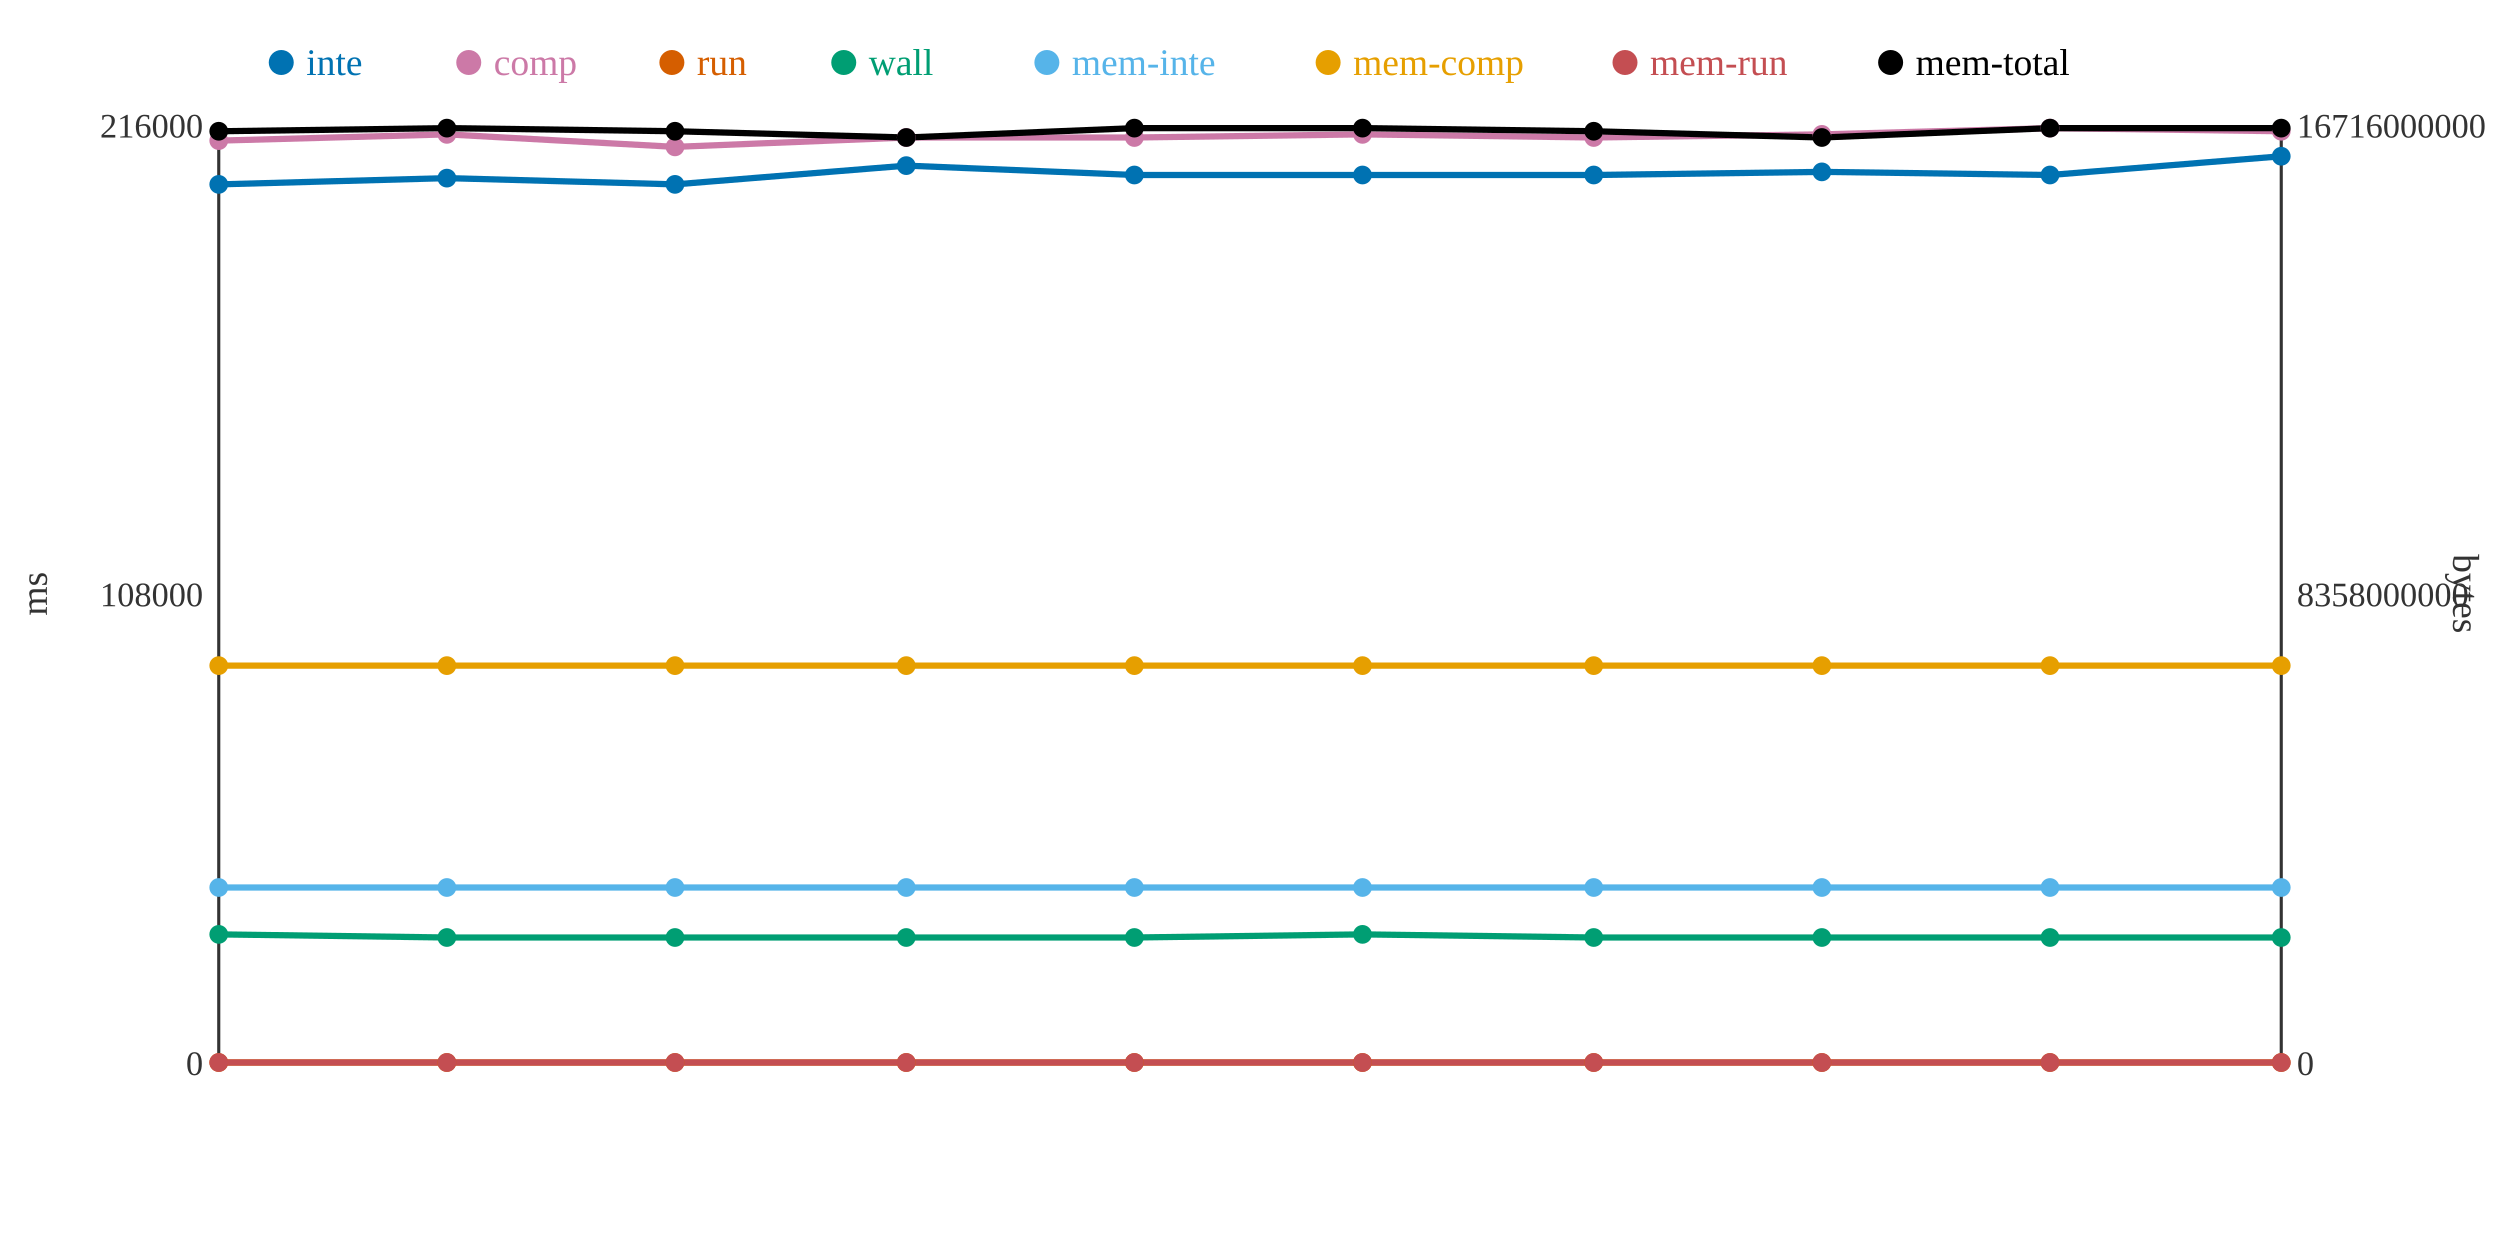
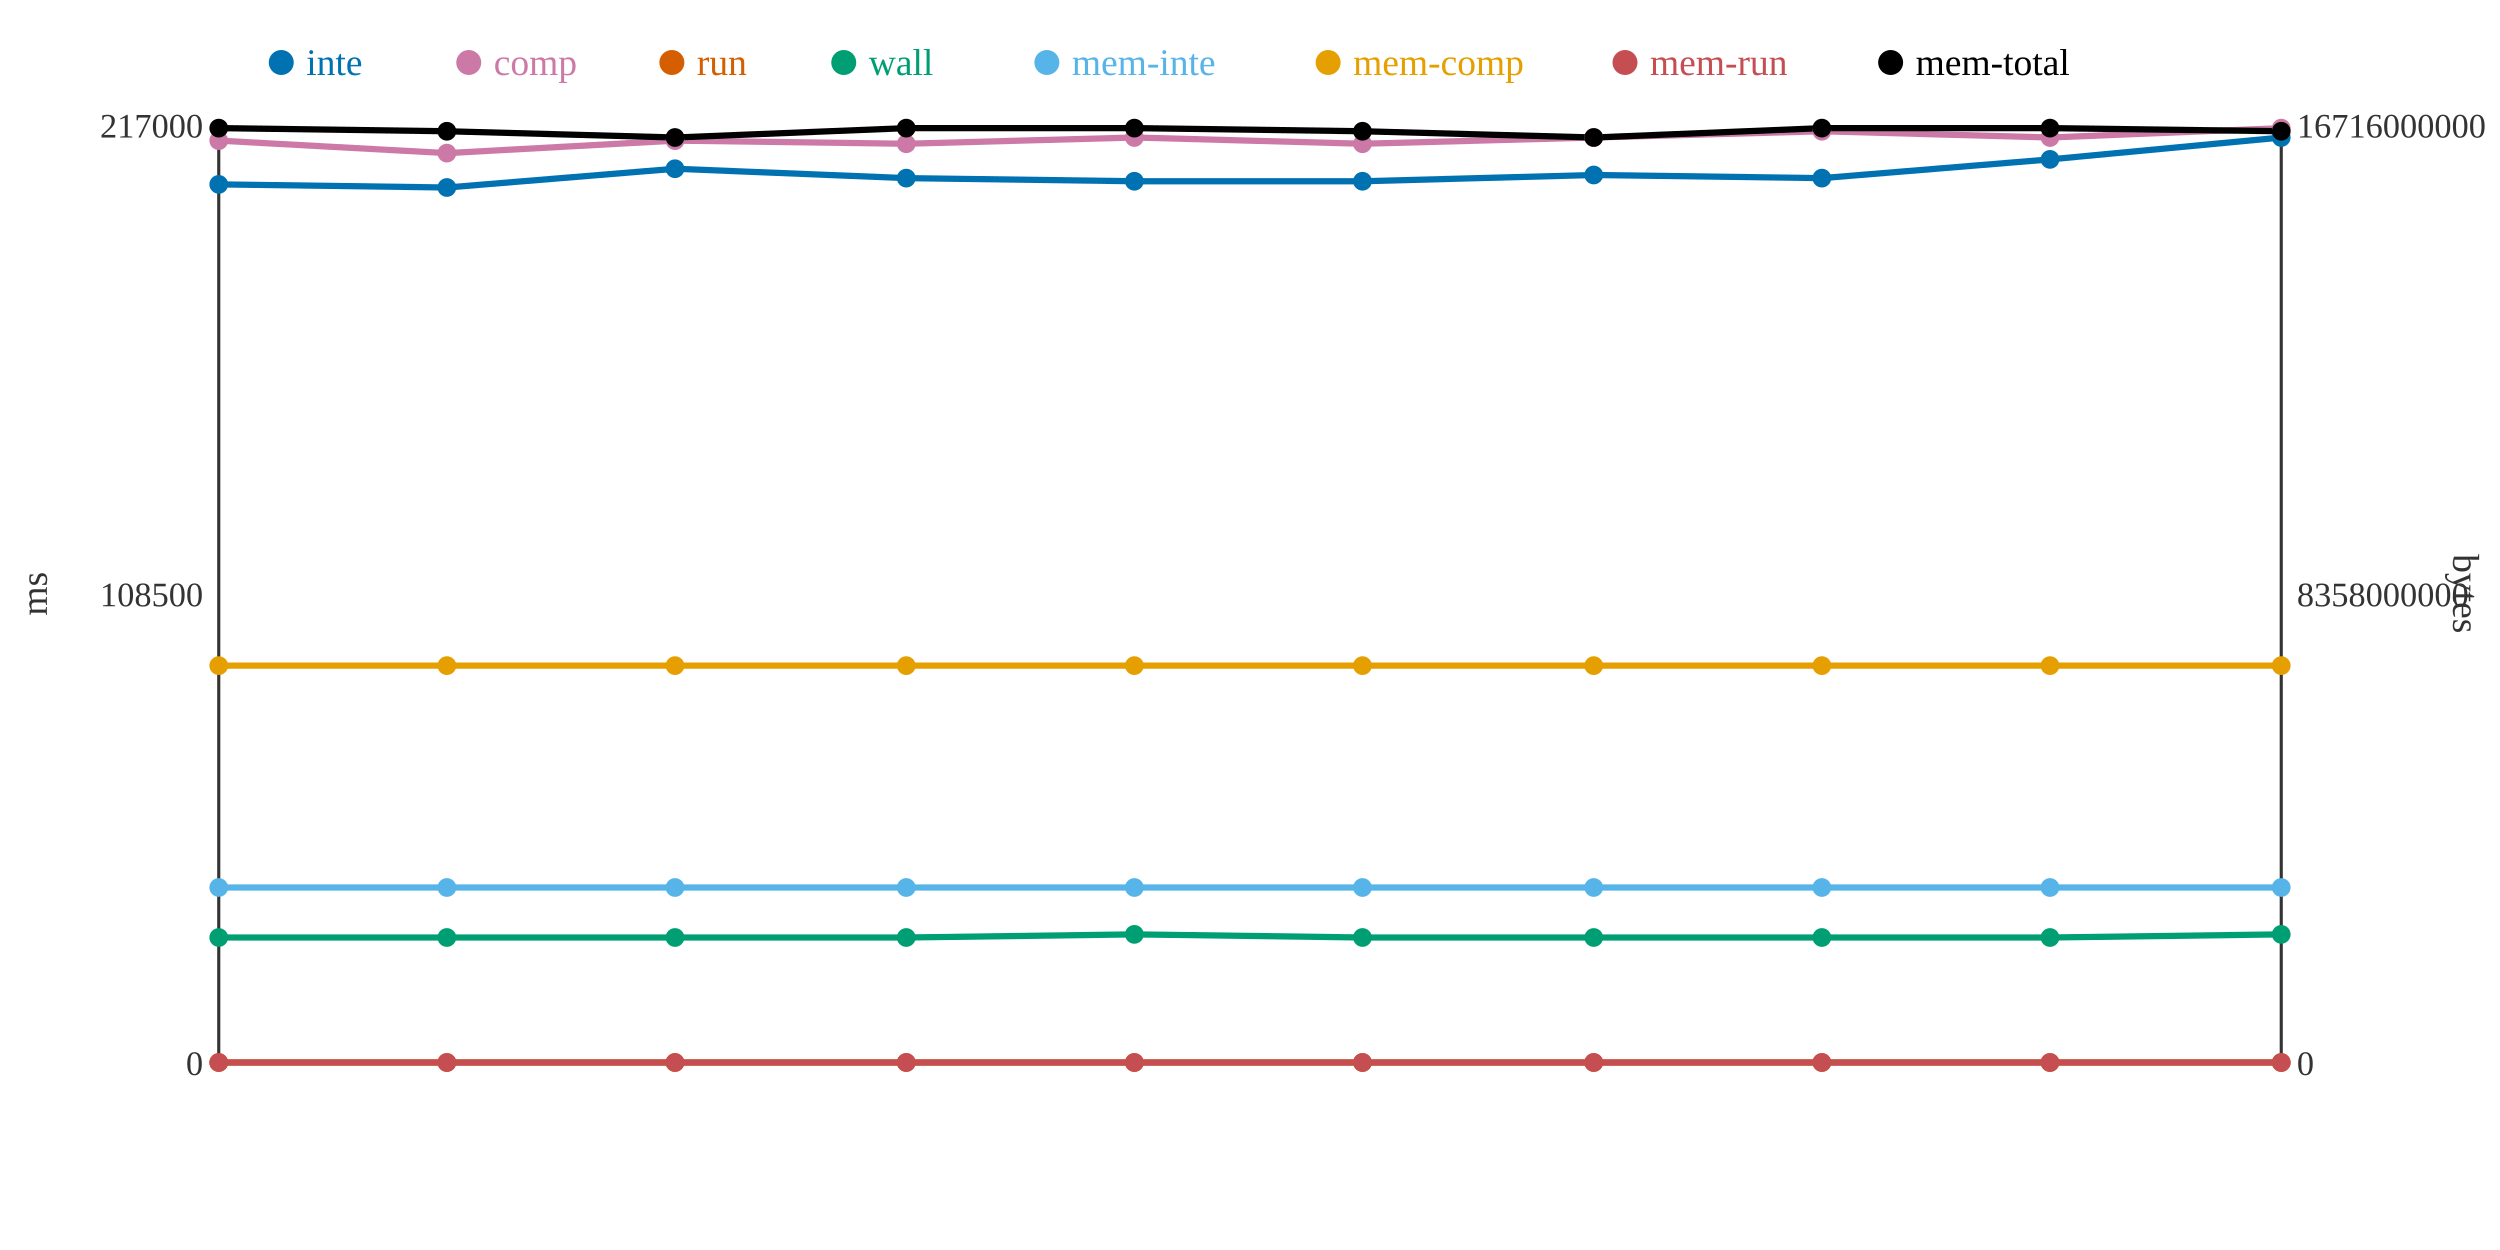
<svg xmlns="http://www.w3.org/2000/svg" width="800" height="400">
  <rect width="800" height="400" fill="white" />
  <line x1="70" y1="40" x2="70" y2="340" stroke="#333" stroke-width="1" />
  <line x1="70" y1="340" x2="730" y2="340" stroke="#333" stroke-width="1" />
  <line x1="730" y1="40" x2="730" y2="340" stroke="#333" stroke-width="1" />
  <text x="65" y="344" text-anchor="end" font-size="11" fill="#333">0</text>
-   <text x="65" y="194" text-anchor="end" font-size="11" fill="#333">108000</text>
-   <text x="65" y="44" text-anchor="end" font-size="11" fill="#333">216000</text>
+   <text x="65" y="194" text-anchor="end" font-size="11" fill="#333">108500</text>
+   <text x="65" y="44" text-anchor="end" font-size="11" fill="#333">217000</text>
  <text x="15" y="190" text-anchor="middle" font-size="12" fill="#333" transform="rotate(-90 15 190)">ms</text>
  <text x="735" y="344" text-anchor="start" font-size="11" fill="#333">0</text>
  <text x="735" y="194" text-anchor="start" font-size="11" fill="#333">8358000000</text>
  <text x="735" y="44" text-anchor="start" font-size="11" fill="#333">16716000000</text>
  <text x="785" y="190" text-anchor="middle" font-size="12" fill="#333" transform="rotate(90 785 190)">bytes</text>
-   <polyline points="70,59 143,57 216,59 290,53 363,56 436,56 510,56 583,55 656,56 730,50" fill="none" stroke="#0072B2" stroke-width="2" />
-   <polyline points="70,45 143,43 216,47 290,44 363,44 436,43 510,44 583,43 656,41 730,42" fill="none" stroke="#CC79A7" stroke-width="2" />
+   <polyline points="70,59 143,60 216,54 290,57 363,58 436,58 510,56 583,57 656,51 730,44" fill="none" stroke="#0072B2" stroke-width="2" />
+   <polyline points="70,45 143,49 216,45 290,46 363,44 436,46 510,44 583,42 656,44 730,41" fill="none" stroke="#CC79A7" stroke-width="2" />
  <polyline points="70,340 143,340 216,340 290,340 363,340 436,340 510,340 583,340 656,340 730,340" fill="none" stroke="#D55E00" stroke-width="2" />
-   <polyline points="70,299 143,300 216,300 290,300 363,300 436,299 510,300 583,300 656,300 730,300" fill="none" stroke="#009E73" stroke-width="2" />
+   <polyline points="70,300 143,300 216,300 290,300 363,299 436,300 510,300 583,300 656,300 730,299" fill="none" stroke="#009E73" stroke-width="2" />
  <polyline points="70,284 143,284 216,284 290,284 363,284 436,284 510,284 583,284 656,284 730,284" fill="none" stroke="#56B4E9" stroke-width="2" />
  <polyline points="70,213 143,213 216,213 290,213 363,213 436,213 510,213 583,213 656,213 730,213" fill="none" stroke="#E69F00" stroke-width="2" />
  <polyline points="70,340 143,340 216,340 290,340 363,340 436,340 510,340 583,340 656,340 730,340" fill="none" stroke="#C44E52" stroke-width="2" />
-   <polyline points="70,42 143,41 216,42 290,44 363,41 436,41 510,42 583,44 656,41 730,41" fill="none" stroke="#000000" stroke-width="2" />
+   <polyline points="70,41 143,42 216,44 290,41 363,41 436,42 510,44 583,41 656,41 730,42" fill="none" stroke="#000000" stroke-width="2" />
  <circle cx="70" cy="59" r="3" fill="#0072B2" />
  <circle cx="70" cy="45" r="3" fill="#CC79A7" />
  <circle cx="70" cy="340" r="3" fill="#D55E00" />
-   <circle cx="70" cy="299" r="3" fill="#009E73" />
+   <circle cx="70" cy="300" r="3" fill="#009E73" />
  <circle cx="70" cy="284" r="3" fill="#56B4E9" />
  <circle cx="70" cy="213" r="3" fill="#E69F00" />
  <circle cx="70" cy="340" r="3" fill="#C44E52" />
-   <circle cx="70" cy="42" r="3" fill="#000000" />
-   <circle cx="143" cy="57" r="3" fill="#0072B2" />
-   <circle cx="143" cy="43" r="3" fill="#CC79A7" />
+   <circle cx="70" cy="41" r="3" fill="#000000" />
+   <circle cx="143" cy="60" r="3" fill="#0072B2" />
+   <circle cx="143" cy="49" r="3" fill="#CC79A7" />
  <circle cx="143" cy="340" r="3" fill="#D55E00" />
  <circle cx="143" cy="300" r="3" fill="#009E73" />
  <circle cx="143" cy="284" r="3" fill="#56B4E9" />
  <circle cx="143" cy="213" r="3" fill="#E69F00" />
  <circle cx="143" cy="340" r="3" fill="#C44E52" />
-   <circle cx="143" cy="41" r="3" fill="#000000" />
-   <circle cx="216" cy="59" r="3" fill="#0072B2" />
-   <circle cx="216" cy="47" r="3" fill="#CC79A7" />
+   <circle cx="143" cy="42" r="3" fill="#000000" />
+   <circle cx="216" cy="54" r="3" fill="#0072B2" />
+   <circle cx="216" cy="45" r="3" fill="#CC79A7" />
  <circle cx="216" cy="340" r="3" fill="#D55E00" />
  <circle cx="216" cy="300" r="3" fill="#009E73" />
  <circle cx="216" cy="284" r="3" fill="#56B4E9" />
  <circle cx="216" cy="213" r="3" fill="#E69F00" />
  <circle cx="216" cy="340" r="3" fill="#C44E52" />
-   <circle cx="216" cy="42" r="3" fill="#000000" />
-   <circle cx="290" cy="53" r="3" fill="#0072B2" />
-   <circle cx="290" cy="44" r="3" fill="#CC79A7" />
+   <circle cx="216" cy="44" r="3" fill="#000000" />
+   <circle cx="290" cy="57" r="3" fill="#0072B2" />
+   <circle cx="290" cy="46" r="3" fill="#CC79A7" />
  <circle cx="290" cy="340" r="3" fill="#D55E00" />
  <circle cx="290" cy="300" r="3" fill="#009E73" />
  <circle cx="290" cy="284" r="3" fill="#56B4E9" />
  <circle cx="290" cy="213" r="3" fill="#E69F00" />
  <circle cx="290" cy="340" r="3" fill="#C44E52" />
-   <circle cx="290" cy="44" r="3" fill="#000000" />
-   <circle cx="363" cy="56" r="3" fill="#0072B2" />
+   <circle cx="290" cy="41" r="3" fill="#000000" />
+   <circle cx="363" cy="58" r="3" fill="#0072B2" />
  <circle cx="363" cy="44" r="3" fill="#CC79A7" />
  <circle cx="363" cy="340" r="3" fill="#D55E00" />
-   <circle cx="363" cy="300" r="3" fill="#009E73" />
+   <circle cx="363" cy="299" r="3" fill="#009E73" />
  <circle cx="363" cy="284" r="3" fill="#56B4E9" />
  <circle cx="363" cy="213" r="3" fill="#E69F00" />
  <circle cx="363" cy="340" r="3" fill="#C44E52" />
  <circle cx="363" cy="41" r="3" fill="#000000" />
-   <circle cx="436" cy="56" r="3" fill="#0072B2" />
-   <circle cx="436" cy="43" r="3" fill="#CC79A7" />
+   <circle cx="436" cy="58" r="3" fill="#0072B2" />
+   <circle cx="436" cy="46" r="3" fill="#CC79A7" />
  <circle cx="436" cy="340" r="3" fill="#D55E00" />
-   <circle cx="436" cy="299" r="3" fill="#009E73" />
+   <circle cx="436" cy="300" r="3" fill="#009E73" />
  <circle cx="436" cy="284" r="3" fill="#56B4E9" />
  <circle cx="436" cy="213" r="3" fill="#E69F00" />
  <circle cx="436" cy="340" r="3" fill="#C44E52" />
-   <circle cx="436" cy="41" r="3" fill="#000000" />
+   <circle cx="436" cy="42" r="3" fill="#000000" />
  <circle cx="510" cy="56" r="3" fill="#0072B2" />
  <circle cx="510" cy="44" r="3" fill="#CC79A7" />
  <circle cx="510" cy="340" r="3" fill="#D55E00" />
  <circle cx="510" cy="300" r="3" fill="#009E73" />
  <circle cx="510" cy="284" r="3" fill="#56B4E9" />
  <circle cx="510" cy="213" r="3" fill="#E69F00" />
  <circle cx="510" cy="340" r="3" fill="#C44E52" />
-   <circle cx="510" cy="42" r="3" fill="#000000" />
-   <circle cx="583" cy="55" r="3" fill="#0072B2" />
-   <circle cx="583" cy="43" r="3" fill="#CC79A7" />
+   <circle cx="510" cy="44" r="3" fill="#000000" />
+   <circle cx="583" cy="57" r="3" fill="#0072B2" />
+   <circle cx="583" cy="42" r="3" fill="#CC79A7" />
  <circle cx="583" cy="340" r="3" fill="#D55E00" />
  <circle cx="583" cy="300" r="3" fill="#009E73" />
  <circle cx="583" cy="284" r="3" fill="#56B4E9" />
  <circle cx="583" cy="213" r="3" fill="#E69F00" />
  <circle cx="583" cy="340" r="3" fill="#C44E52" />
-   <circle cx="583" cy="44" r="3" fill="#000000" />
-   <circle cx="656" cy="56" r="3" fill="#0072B2" />
-   <circle cx="656" cy="41" r="3" fill="#CC79A7" />
+   <circle cx="583" cy="41" r="3" fill="#000000" />
+   <circle cx="656" cy="51" r="3" fill="#0072B2" />
+   <circle cx="656" cy="44" r="3" fill="#CC79A7" />
  <circle cx="656" cy="340" r="3" fill="#D55E00" />
  <circle cx="656" cy="300" r="3" fill="#009E73" />
  <circle cx="656" cy="284" r="3" fill="#56B4E9" />
  <circle cx="656" cy="213" r="3" fill="#E69F00" />
  <circle cx="656" cy="340" r="3" fill="#C44E52" />
  <circle cx="656" cy="41" r="3" fill="#000000" />
-   <circle cx="730" cy="50" r="3" fill="#0072B2" />
-   <circle cx="730" cy="42" r="3" fill="#CC79A7" />
+   <circle cx="730" cy="44" r="3" fill="#0072B2" />
+   <circle cx="730" cy="41" r="3" fill="#CC79A7" />
  <circle cx="730" cy="340" r="3" fill="#D55E00" />
-   <circle cx="730" cy="300" r="3" fill="#009E73" />
+   <circle cx="730" cy="299" r="3" fill="#009E73" />
  <circle cx="730" cy="284" r="3" fill="#56B4E9" />
  <circle cx="730" cy="213" r="3" fill="#E69F00" />
  <circle cx="730" cy="340" r="3" fill="#C44E52" />
-   <circle cx="730" cy="41" r="3" fill="#000000" />
+   <circle cx="730" cy="42" r="3" fill="#000000" />
  <circle cx="90" cy="20" r="4" fill="#0072B2" />
  <text x="98" y="24" text-anchor="start" font-size="12" fill="#0072B2">inte</text>
  <circle cx="150" cy="20" r="4" fill="#CC79A7" />
  <text x="158" y="24" text-anchor="start" font-size="12" fill="#CC79A7">comp</text>
  <circle cx="215" cy="20" r="4" fill="#D55E00" />
  <text x="223" y="24" text-anchor="start" font-size="12" fill="#D55E00">run</text>
  <circle cx="270" cy="20" r="4" fill="#009E73" />
  <text x="278" y="24" text-anchor="start" font-size="12" fill="#009E73">wall</text>
  <circle cx="335" cy="20" r="4" fill="#56B4E9" />
  <text x="343" y="24" text-anchor="start" font-size="12" fill="#56B4E9">mem-inte</text>
  <circle cx="425" cy="20" r="4" fill="#E69F00" />
  <text x="433" y="24" text-anchor="start" font-size="12" fill="#E69F00">mem-comp</text>
  <circle cx="520" cy="20" r="4" fill="#C44E52" />
  <text x="528" y="24" text-anchor="start" font-size="12" fill="#C44E52">mem-run</text>
  <circle cx="605" cy="20" r="4" fill="#000000" />
  <text x="613" y="24" text-anchor="start" font-size="12" fill="#000000">mem-total</text>
</svg>
